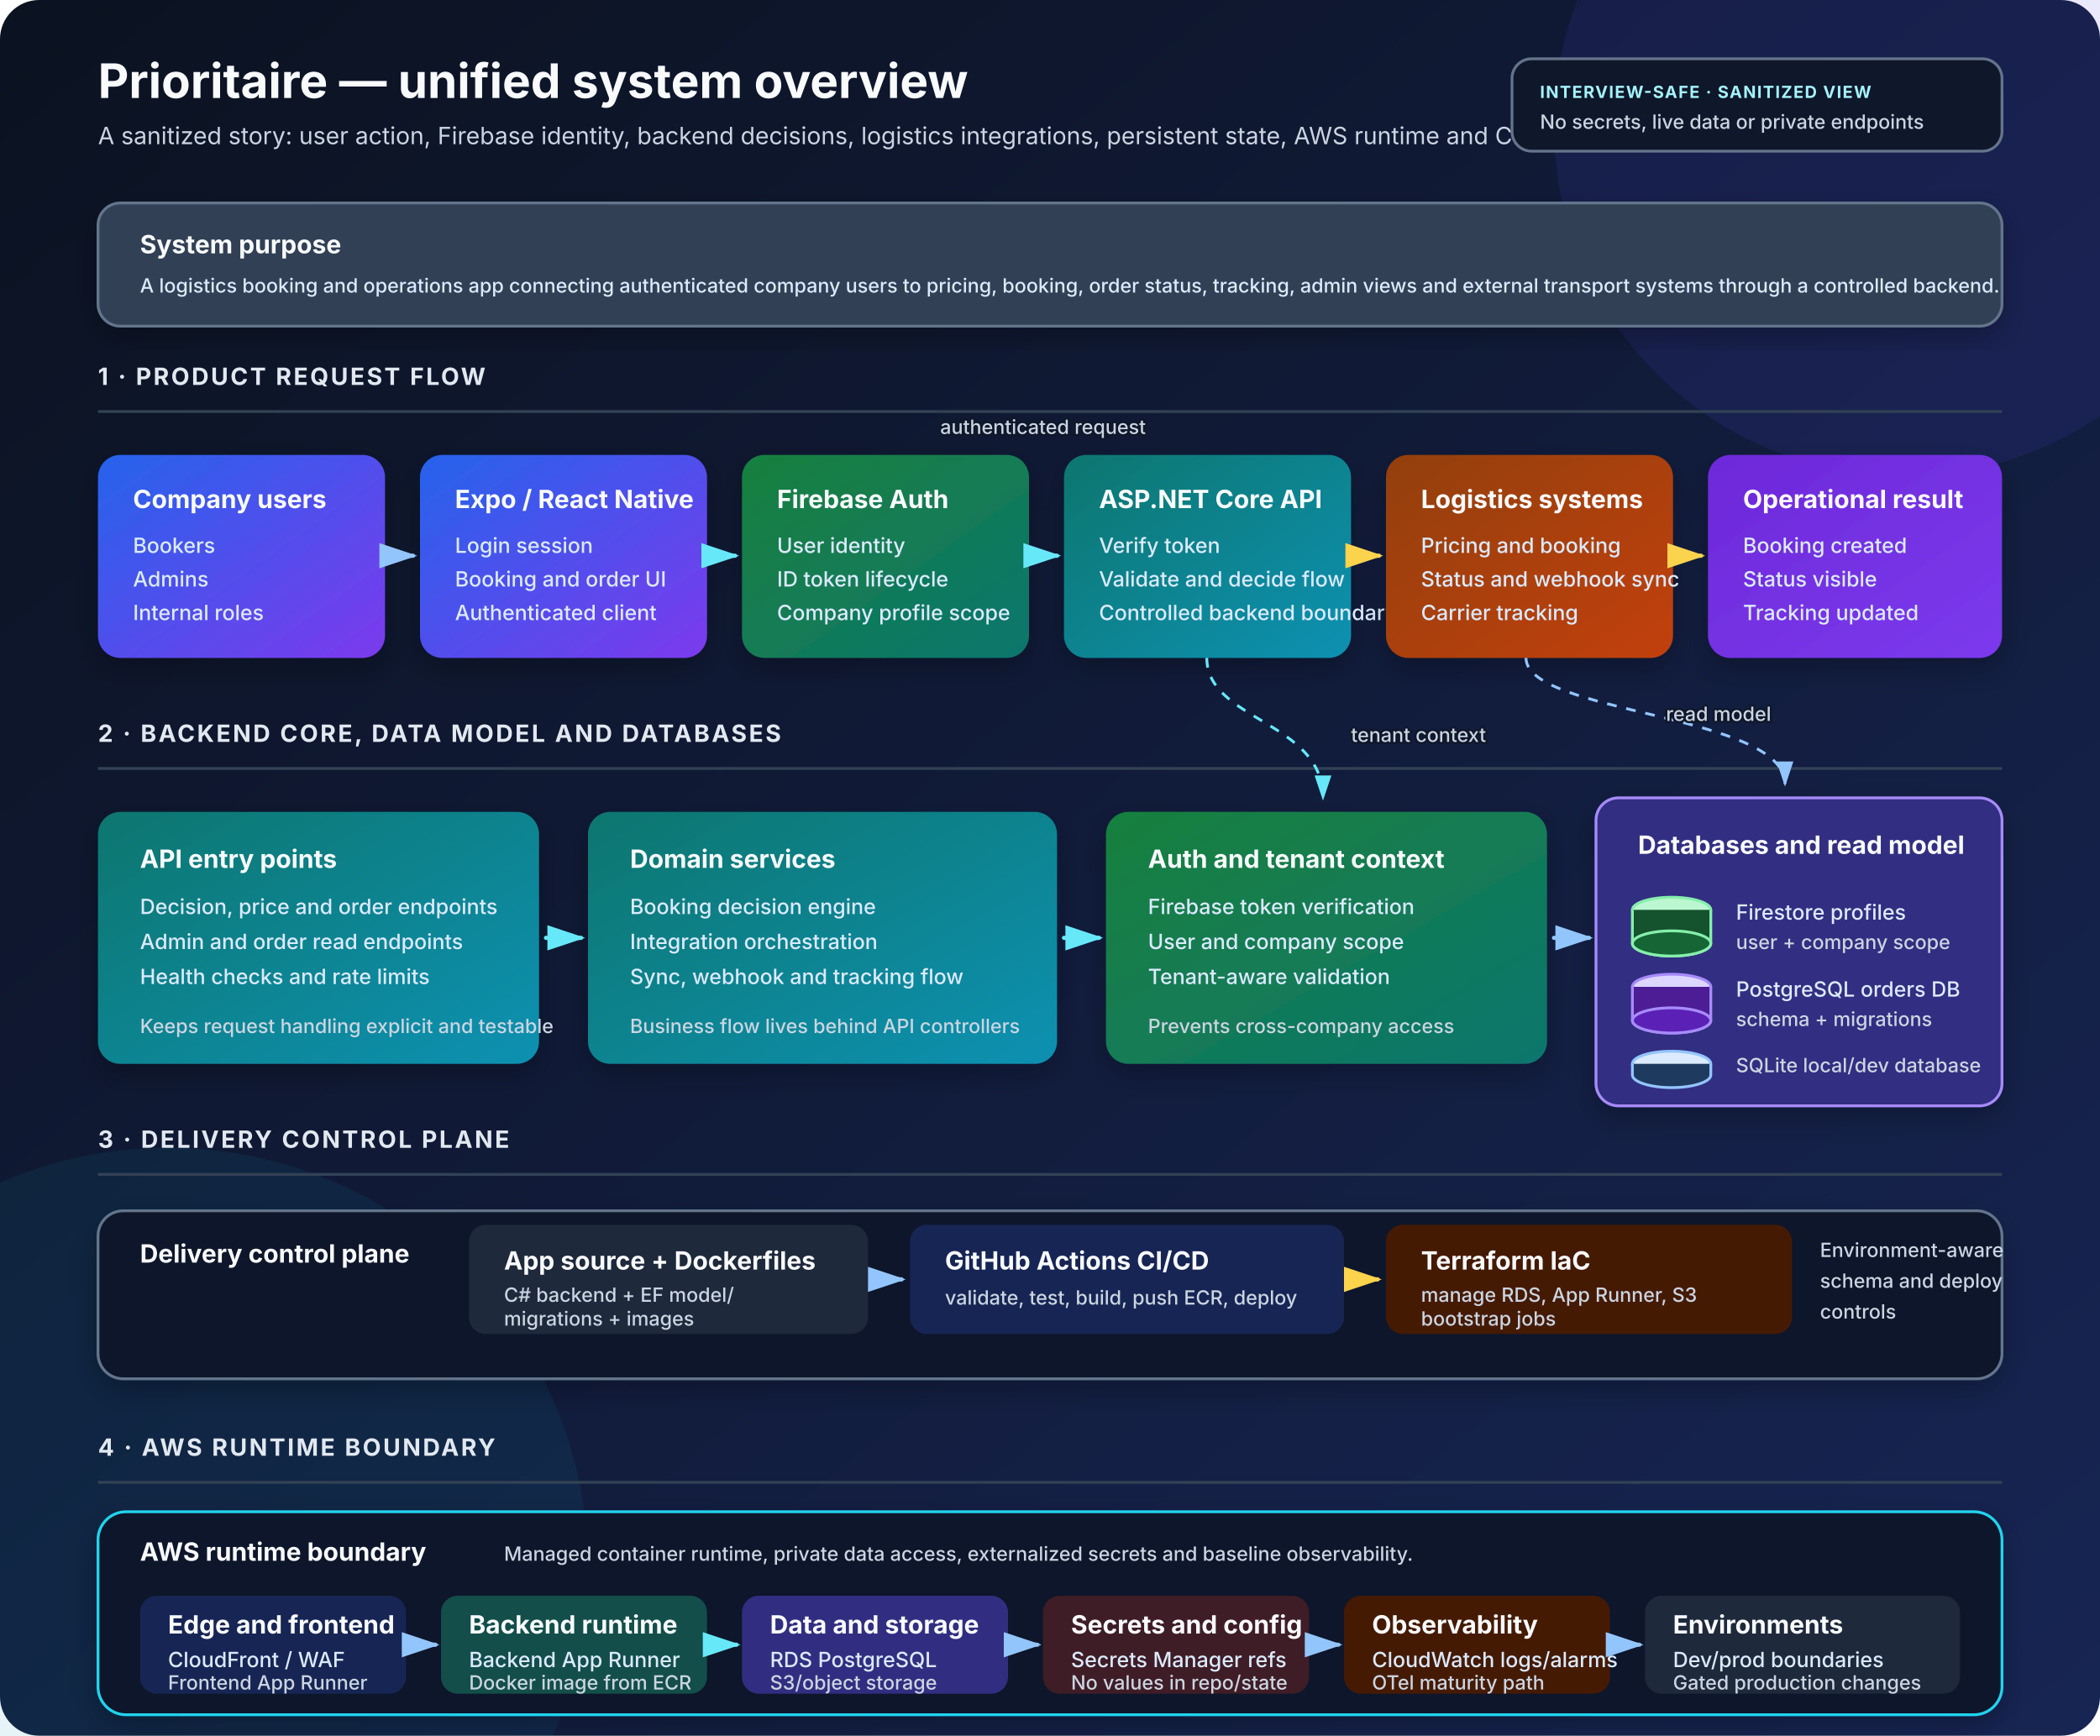
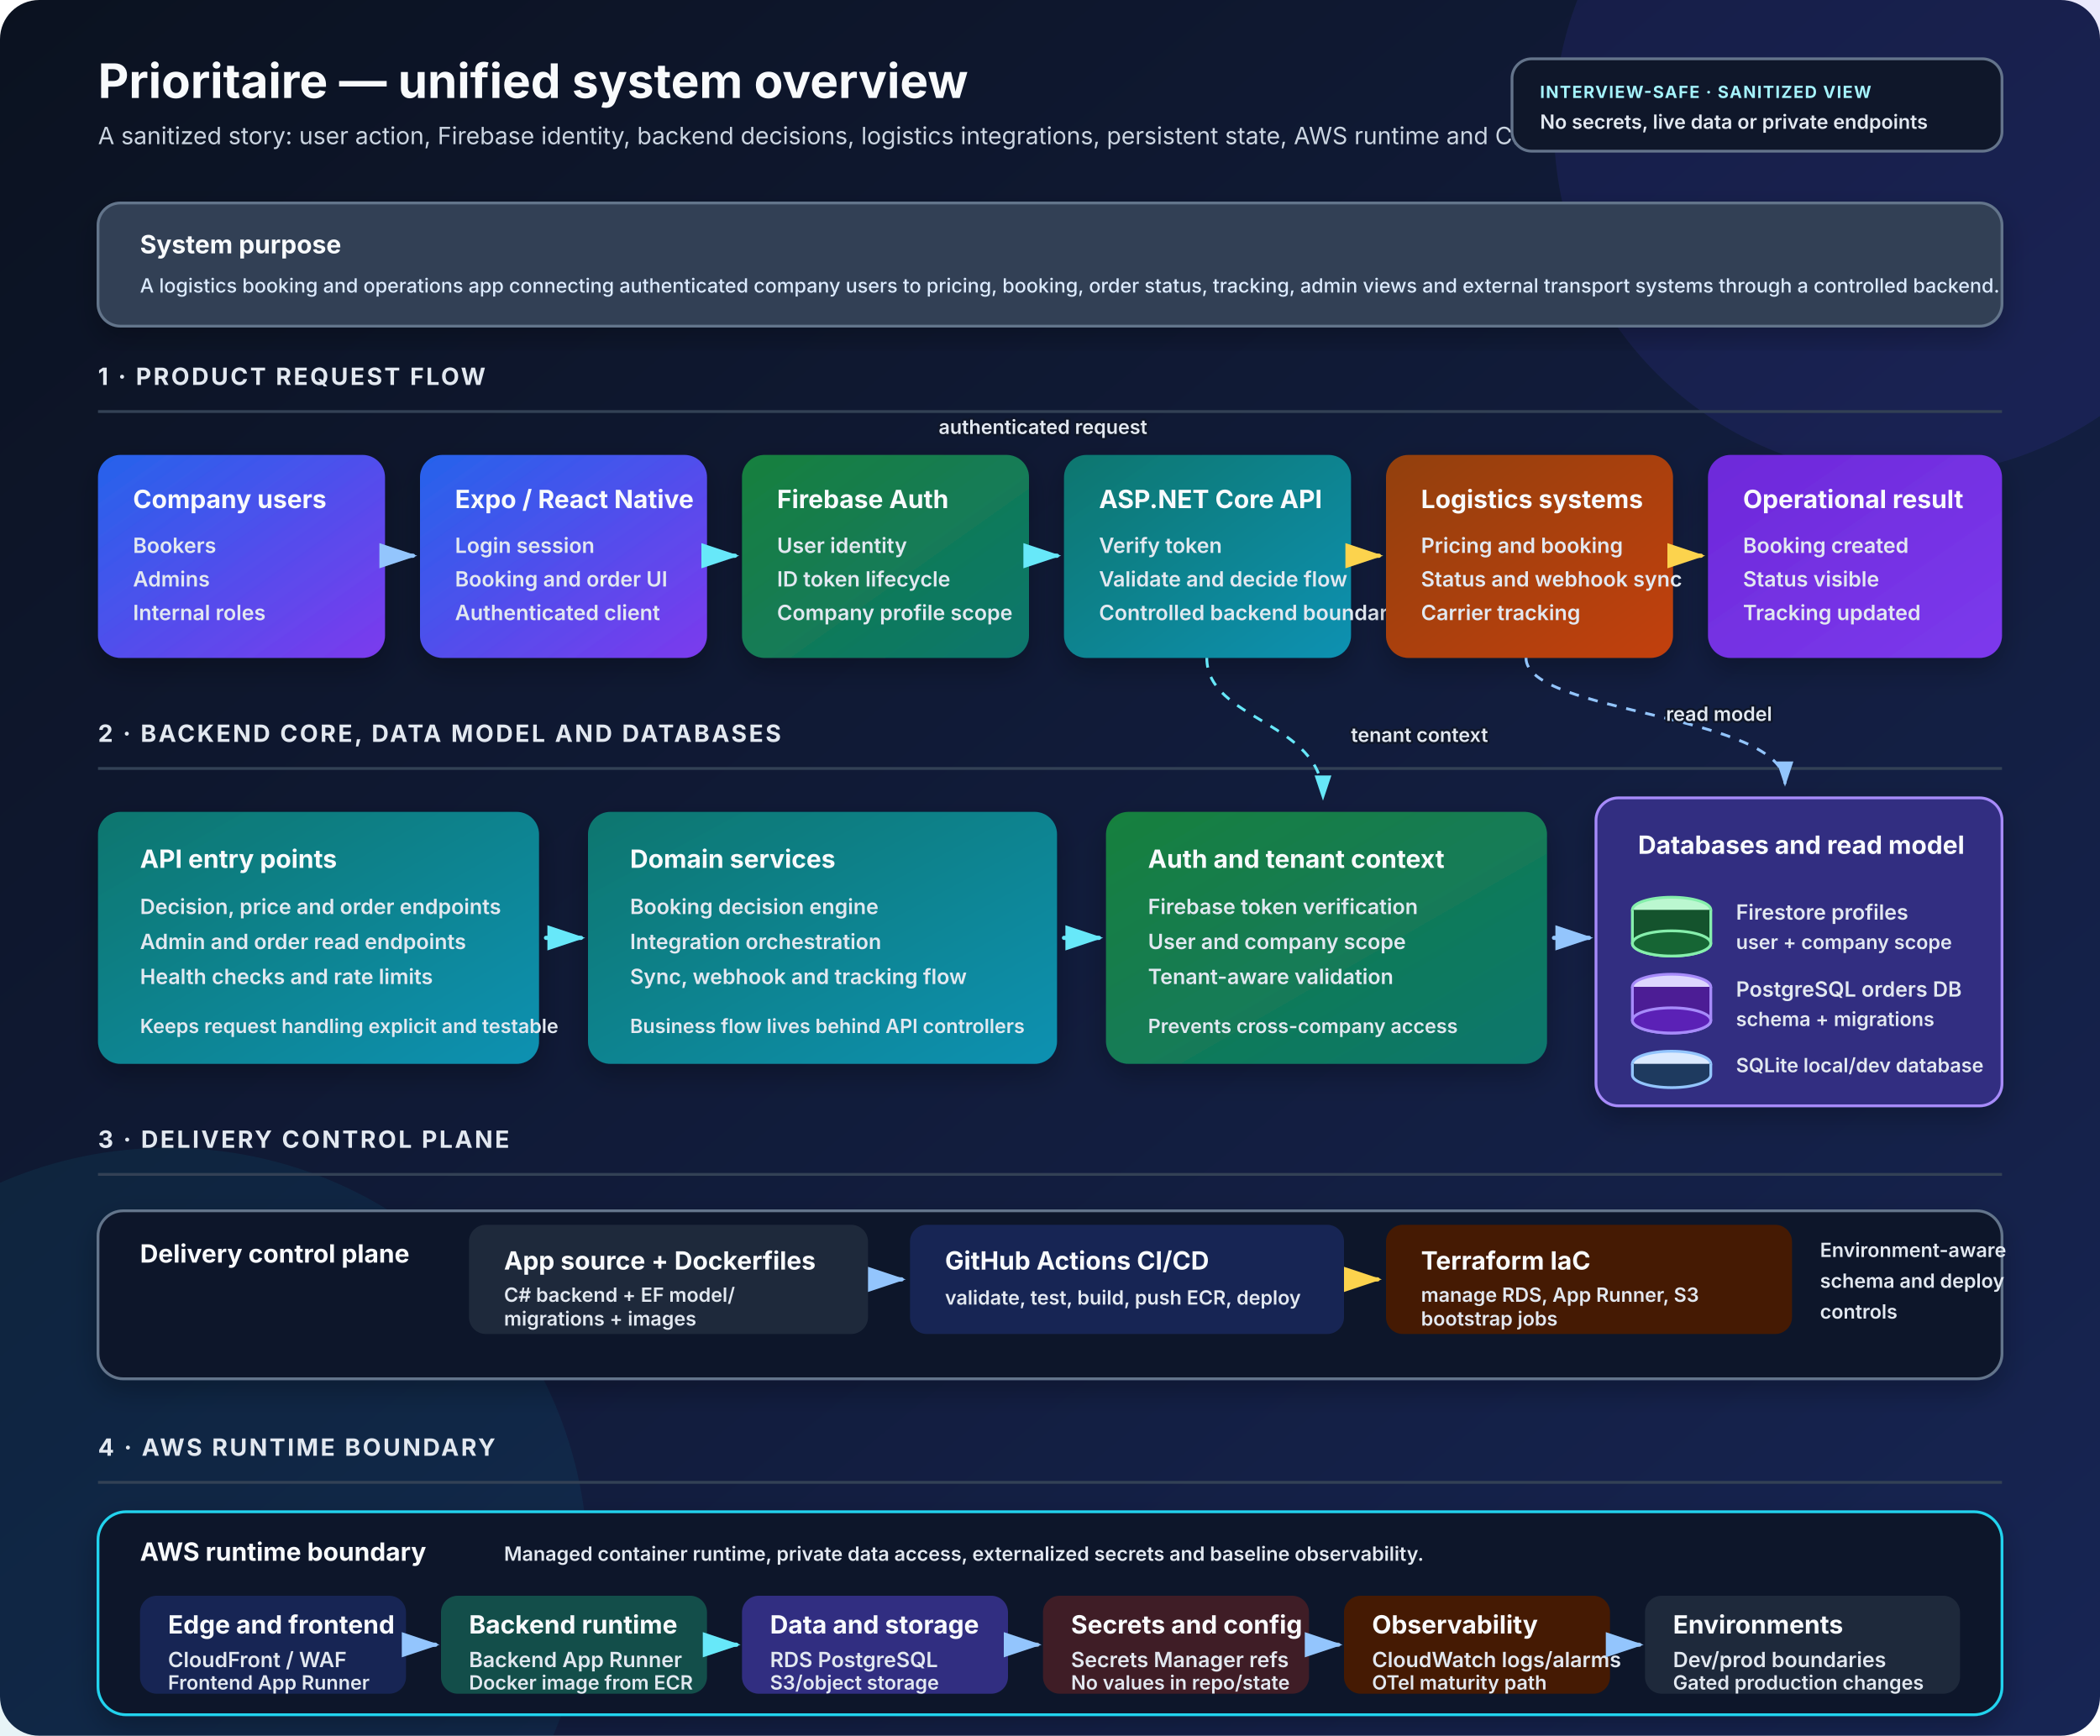
<svg xmlns="http://www.w3.org/2000/svg" width="1500" height="1240" viewBox="0 0 1500 1240" preserveAspectRatio="xMidYMid meet" shape-rendering="geometricPrecision" text-rendering="geometricPrecision" role="img" aria-labelledby="title desc">
  <defs>
    <linearGradient id="bg" x1="0" y1="0" x2="1" y2="1">
      <stop offset="0" stop-color="#0b1220" />
      <stop offset="1" stop-color="#172554" />
    </linearGradient>
    <linearGradient id="app" x1="0" y1="0" x2="1" y2="1">
      <stop offset="0" stop-color="#2563eb" />
      <stop offset="1" stop-color="#7c3aed" />
    </linearGradient>
    <linearGradient id="identity" x1="0" y1="0" x2="1" y2="1">
      <stop offset="0" stop-color="#15803d" />
      <stop offset="1" stop-color="#0f766e" />
    </linearGradient>
    <linearGradient id="platform" x1="0" y1="0" x2="1" y2="1">
      <stop offset="0" stop-color="#0f766e" />
      <stop offset="1" stop-color="#0891b2" />
    </linearGradient>
    <linearGradient id="integration" x1="0" y1="0" x2="1" y2="1">
      <stop offset="0" stop-color="#92400e" />
      <stop offset="1" stop-color="#c2410c" />
    </linearGradient>
    <linearGradient id="result" x1="0" y1="0" x2="1" y2="1">
      <stop offset="0" stop-color="#6d28d9" />
      <stop offset="1" stop-color="#7c3aed" />
    </linearGradient>
    <linearGradient id="surface" x1="0" y1="0" x2="1" y2="1">
      <stop offset="0" stop-color="#1e293b" />
      <stop offset="1" stop-color="#334155" />
    </linearGradient>
    <filter id="shadow" x="-20%" y="-20%" width="140%" height="140%">
      <feDropShadow dx="0" dy="8" stdDeviation="10" flood-color="#000" flood-opacity=".25" />
    </filter>
    <marker id="arrow-blue" markerWidth="10" markerHeight="10" refX="8" refY="3" orient="auto">
      <path d="M0,0 L0,6 L9,3 z" fill="#93c5fd" />
    </marker>
    <marker id="arrow-teal" markerWidth="10" markerHeight="10" refX="8" refY="3" orient="auto">
      <path d="M0,0 L0,6 L9,3 z" fill="#67e8f9" />
    </marker>
    <marker id="arrow-amber" markerWidth="10" markerHeight="10" refX="8" refY="3" orient="auto">
      <path d="M0,0 L0,6 L9,3 z" fill="#fcd34d" />
    </marker>
    <style>
      .title { font: 700 34px Inter, ui-sans-serif, system-ui, sans-serif; fill: #f8fafc; }
      .subtitle { font: 400 17px Inter, ui-sans-serif, system-ui, sans-serif; fill: #cbd5e1; }
      .section { font: 700 17px Inter, ui-sans-serif, system-ui, sans-serif; fill: #e2e8f0; letter-spacing: 1.5px; }
      .box-title { font: 700 18px Inter, ui-sans-serif, system-ui, sans-serif; fill: #f8fafc; }
-       .box-text { font: 500 15px Inter, ui-sans-serif, system-ui, sans-serif; fill: #dbeafe; }
+       .box-text { font: 600 15px Inter, ui-sans-serif, system-ui, sans-serif; fill: #e2e8f0; }
      .purpose-text { font: 500 14px Inter, ui-sans-serif, system-ui, sans-serif; fill: #dbeafe; }
-       .small { font: 500 14px Inter, ui-sans-serif, system-ui, sans-serif; fill: #cbd5e1; }
+       .small { font: 600 14px Inter, ui-sans-serif, system-ui, sans-serif; fill: #e2e8f0; }
      .flow-label { stroke: #0f172a; stroke-width: 3px; stroke-linejoin: round; paint-order: stroke fill; }
-       .legend { font: 500 13px Inter, ui-sans-serif, system-ui, sans-serif; fill: #e2e8f0; }
+       .legend { font: 600 13px Inter, ui-sans-serif, system-ui, sans-serif; fill: #e2e8f0; }
      .chip { font: 700 12px Inter, ui-sans-serif, system-ui, sans-serif; fill: #a5f3fc; letter-spacing: .8px; }
    </style>
  </defs>
  <rect width="1500" height="1240" rx="28" fill="url(#bg)" />
  <circle cx="1360" cy="90" r="250" fill="#4f46e5" opacity=".12" />
  <circle cx="120" cy="1120" r="300" fill="#0891b2" opacity=".10" />
  <text x="70" y="70" class="title">Prioritaire — unified system overview</text>
  <text x="70" y="103" class="subtitle">A sanitized story: user action, Firebase identity, backend decisions, logistics integrations, persistent state, AWS runtime and CI/CD.</text>
  <g>
    <rect x="1080" y="42" width="350" height="66" rx="14" fill="#0f172a" stroke="#64748b" stroke-width="2" />
    <text x="1100" y="70" class="chip">INTERVIEW-SAFE · SANITIZED VIEW</text>
    <text x="1100" y="92" class="small">No secrets, live data or private endpoints</text>
  </g>
  <g>
    <rect filter="url(#shadow)" x="70" y="145" width="1360" height="88" rx="16" fill="#334155" stroke="#64748b" stroke-width="2" />
    <text x="100" y="181" class="box-title">System purpose</text>
    <text x="100" y="209" class="purpose-text">A logistics booking and operations app connecting authenticated company users to pricing, booking, order status, tracking, admin views and external transport systems through a controlled backend.</text>
  </g>
  <text x="70" y="275" class="section">1 · PRODUCT REQUEST FLOW</text>
  <line x1="70" y1="294" x2="1430" y2="294" stroke="#334155" stroke-width="2" />
  <g>
    <rect filter="url(#shadow)" x="70" y="325" width="205" height="145" rx="16" fill="url(#app)" />
    <text x="95" y="363" class="box-title">Company users</text>
    <text x="95" y="395" class="box-text">Bookers</text>
    <text x="95" y="419" class="box-text">Admins</text>
    <text x="95" y="443" class="box-text">Internal roles</text>
  </g>
  <g>
    <rect filter="url(#shadow)" x="300" y="325" width="205" height="145" rx="16" fill="url(#app)" />
    <text x="325" y="363" class="box-title">Expo / React Native</text>
    <text x="325" y="395" class="box-text">Login session</text>
    <text x="325" y="419" class="box-text">Booking and order UI</text>
    <text x="325" y="443" class="box-text">Authenticated client</text>
  </g>
  <g>
    <rect filter="url(#shadow)" x="530" y="325" width="205" height="145" rx="16" fill="url(#identity)" />
    <text x="555" y="363" class="box-title">Firebase Auth</text>
    <text x="555" y="395" class="box-text">User identity</text>
    <text x="555" y="419" class="box-text">ID token lifecycle</text>
    <text x="555" y="443" class="box-text">Company profile scope</text>
  </g>
  <g>
    <rect filter="url(#shadow)" x="760" y="325" width="205" height="145" rx="16" fill="url(#platform)" />
    <text x="785" y="363" class="box-title">ASP.NET Core API</text>
    <text x="785" y="395" class="box-text">Verify token</text>
    <text x="785" y="419" class="box-text">Validate and decide flow</text>
    <text x="785" y="443" class="box-text">Controlled backend boundary</text>
  </g>
  <g>
    <rect filter="url(#shadow)" x="990" y="325" width="205" height="145" rx="16" fill="url(#integration)" />
    <text x="1015" y="363" class="box-title">Logistics systems</text>
    <text x="1015" y="395" class="box-text">Pricing and booking</text>
    <text x="1015" y="419" class="box-text">Status and webhook sync</text>
    <text x="1015" y="443" class="box-text">Carrier tracking</text>
  </g>
  <g>
    <rect filter="url(#shadow)" x="1220" y="325" width="210" height="145" rx="16" fill="url(#result)" />
    <text x="1245" y="363" class="box-title">Operational result</text>
    <text x="1245" y="395" class="box-text">Booking created</text>
    <text x="1245" y="419" class="box-text">Status visible</text>
    <text x="1245" y="443" class="box-text">Tracking updated</text>
  </g>
  <path d="M280 397 L295 397" fill="none" stroke="#93c5fd" stroke-width="3" stroke-linecap="round" marker-end="url(#arrow-blue)" />
  <path d="M510 397 L525 397" fill="none" stroke="#67e8f9" stroke-width="3" stroke-linecap="round" marker-end="url(#arrow-teal)" />
  <path d="M740 397 L755 397" fill="none" stroke="#67e8f9" stroke-width="3" stroke-linecap="round" marker-end="url(#arrow-teal)" />
  <path d="M970 397 L985 397" fill="none" stroke="#fcd34d" stroke-width="3" stroke-linecap="round" marker-end="url(#arrow-amber)" />
  <path d="M1200 397 L1215 397" fill="none" stroke="#fcd34d" stroke-width="3" stroke-linecap="round" marker-end="url(#arrow-amber)" />
  <text x="745" y="310" class="small flow-label" text-anchor="middle">authenticated request</text>
  <text x="70" y="530" class="section">2 · BACKEND CORE, DATA MODEL AND DATABASES</text>
  <line x1="70" y1="549" x2="1430" y2="549" stroke="#334155" stroke-width="2" />
  <g>
    <rect filter="url(#shadow)" x="70" y="580" width="315" height="180" rx="16" fill="url(#platform)" />
    <text x="100" y="620" class="box-title">API entry points</text>
    <text x="100" y="653" class="box-text">Decision, price and order endpoints</text>
    <text x="100" y="678" class="box-text">Admin and order read endpoints</text>
    <text x="100" y="703" class="box-text">Health checks and rate limits</text>
    <text x="100" y="738" class="small">Keeps request handling explicit and testable</text>
  </g>
  <g>
    <rect filter="url(#shadow)" x="420" y="580" width="335" height="180" rx="16" fill="url(#platform)" />
    <text x="450" y="620" class="box-title">Domain services</text>
    <text x="450" y="653" class="box-text">Booking decision engine</text>
    <text x="450" y="678" class="box-text">Integration orchestration</text>
    <text x="450" y="703" class="box-text">Sync, webhook and tracking flow</text>
    <text x="450" y="738" class="small">Business flow lives behind API controllers</text>
  </g>
  <g>
    <rect filter="url(#shadow)" x="790" y="580" width="315" height="180" rx="16" fill="url(#identity)" />
    <text x="820" y="620" class="box-title">Auth and tenant context</text>
    <text x="820" y="653" class="box-text">Firebase token verification</text>
    <text x="820" y="678" class="box-text">User and company scope</text>
    <text x="820" y="703" class="box-text">Tenant-aware validation</text>
    <text x="820" y="738" class="small">Prevents cross-company access</text>
  </g>
  <g>
    <rect filter="url(#shadow)" x="1140" y="570" width="290" height="220" rx="16" fill="#312e81" stroke="#a78bfa" stroke-width="2" />
    <text x="1170" y="610" class="box-title">Databases and read model</text>
    <g>
      <ellipse cx="1194" cy="650" rx="28" ry="9" fill="#bbf7d0" stroke="#86efac" stroke-width="2" />
      <path d="M1166 650 v24 c0 5 13 9 28 9s28-4 28-9v-24" fill="#14532d" stroke="#86efac" stroke-width="2" />
      <ellipse cx="1194" cy="674" rx="28" ry="9" fill="#166534" stroke="#86efac" stroke-width="2" />
      <text x="1240" y="657" class="box-text">Firestore profiles</text>
      <text x="1240" y="678" class="small">user + company scope</text>
    </g>
    <g>
      <ellipse cx="1194" cy="705" rx="28" ry="9" fill="#ddd6fe" stroke="#a78bfa" stroke-width="2" />
      <path d="M1166 705 v24 c0 5 13 9 28 9s28-4 28-9v-24" fill="#4c1d95" stroke="#a78bfa" stroke-width="2" />
      <ellipse cx="1194" cy="729" rx="28" ry="9" fill="#5b21b6" stroke="#a78bfa" stroke-width="2" />
      <text x="1240" y="712" class="box-text">PostgreSQL orders DB</text>
      <text x="1240" y="733" class="small">schema + migrations</text>
    </g>
    <g>
      <ellipse cx="1194" cy="760" rx="28" ry="9" fill="#dbeafe" stroke="#93c5fd" stroke-width="2" />
      <path d="M1166 760 v8 c0 5 13 9 28 9s28-4 28-9v-8" fill="#1e3a5f" stroke="#93c5fd" stroke-width="2" />
      <text x="1240" y="766" class="small">SQLite local/dev database</text>
    </g>
  </g>
  <path d="M390 670 L415 670" fill="none" stroke="#67e8f9" stroke-width="3" stroke-linecap="round" marker-end="url(#arrow-teal)" />
  <path d="M760 670 L785 670" fill="none" stroke="#67e8f9" stroke-width="3" stroke-linecap="round" marker-end="url(#arrow-teal)" />
  <path d="M1110 670 L1135 670" fill="none" stroke="#93c5fd" stroke-width="3" stroke-linecap="round" marker-end="url(#arrow-blue)" />
  <path d="M862 470 C862 515 945 515 945 570" fill="none" stroke="#67e8f9" stroke-width="2" stroke-dasharray="7 7" marker-end="url(#arrow-teal)" />
  <text x="965" y="530" class="small flow-label">tenant context</text>
  <path d="M1090 470 C1090 510 1275 510 1275 560" fill="none" stroke="#93c5fd" stroke-width="2" stroke-dasharray="7 7" marker-end="url(#arrow-blue)" />
  <text x="1190" y="515" class="small flow-label">read model</text>
  <text x="70" y="820" class="section">3 · DELIVERY CONTROL PLANE</text>
  <line x1="70" y1="839" x2="1430" y2="839" stroke="#334155" stroke-width="2" />
  <g>
    <rect filter="url(#shadow)" x="70" y="865" width="1360" height="120" rx="18" fill="#0f172a" stroke="#64748b" stroke-width="2" />
    <text x="100" y="902" class="box-title">Delivery control plane</text>
    <rect x="335" y="875" width="285" height="78" rx="12" fill="#1e293b" />
    <text x="360" y="907" class="box-title" font-size="16">App source + Dockerfiles</text>
    <text x="360" y="930" class="small">C# backend + EF model/</text>
    <text x="360" y="947" class="small">migrations + images</text>
    <rect x="650" y="875" width="310" height="78" rx="12" fill="#172554" />
    <text x="675" y="907" class="box-title" font-size="16">GitHub Actions CI/CD</text>
    <text x="675" y="932" class="small">validate, test, build, push ECR, deploy</text>
    <rect x="990" y="875" width="290" height="78" rx="12" fill="#451a03" />
    <text x="1015" y="907" class="box-title" font-size="16">Terraform IaC</text>
    <text x="1015" y="930" class="small">manage RDS, App Runner, S3</text>
    <text x="1015" y="947" class="small">bootstrap jobs</text>
    <text x="1300" y="898" class="small">Environment-aware</text>
    <text x="1300" y="920" class="small">schema and deploy</text>
    <text x="1300" y="942" class="small">controls</text>
  </g>
  <path d="M626 914 L644 914" fill="none" stroke="#93c5fd" stroke-width="3" stroke-linecap="round" marker-end="url(#arrow-blue)" />
  <path d="M966 914 L984 914" fill="none" stroke="#fcd34d" stroke-width="3" stroke-linecap="round" marker-end="url(#arrow-amber)" />
  <text x="70" y="1040" class="section">4 · AWS RUNTIME BOUNDARY</text>
  <line x1="70" y1="1059" x2="1430" y2="1059" stroke="#334155" stroke-width="2" />
  <g>
    <rect filter="url(#shadow)" x="70" y="1080" width="1360" height="145" rx="20" fill="#0f172a" stroke="#22d3ee" stroke-width="2" />
    <text x="100" y="1115" class="box-title">AWS runtime boundary</text>
    <text x="360" y="1115" class="small">Managed container runtime, private data access, externalized secrets and baseline observability.</text>
    <rect x="100" y="1140" width="190" height="70" rx="12" fill="#172554" />
    <text x="120" y="1167" class="box-title" font-size="16">Edge and frontend</text>
    <text x="120" y="1191" class="box-text">CloudFront / WAF</text>
    <text x="120" y="1207" class="small">Frontend App Runner</text>
    <rect x="315" y="1140" width="190" height="70" rx="12" fill="#134e4a" />
    <text x="335" y="1167" class="box-title" font-size="16">Backend runtime</text>
    <text x="335" y="1191" class="box-text">Backend App Runner</text>
    <text x="335" y="1207" class="small">Docker image from ECR</text>
    <rect x="530" y="1140" width="190" height="70" rx="12" fill="#312e81" />
    <text x="550" y="1167" class="box-title" font-size="16">Data and storage</text>
    <text x="550" y="1191" class="box-text">RDS PostgreSQL</text>
    <text x="550" y="1207" class="small">S3/object storage</text>
    <rect x="745" y="1140" width="190" height="70" rx="12" fill="#3f1d26" />
    <text x="765" y="1167" class="box-title" font-size="16">Secrets and config</text>
    <text x="765" y="1191" class="box-text">Secrets Manager refs</text>
    <text x="765" y="1207" class="small">No values in repo/state</text>
    <rect x="960" y="1140" width="190" height="70" rx="12" fill="#451a03" />
    <text x="980" y="1167" class="box-title" font-size="16">Observability</text>
    <text x="980" y="1191" class="box-text">CloudWatch logs/alarms</text>
    <text x="980" y="1207" class="small">OTel maturity path</text>
    <rect x="1175" y="1140" width="225" height="70" rx="12" fill="#1e293b" />
    <text x="1195" y="1167" class="box-title" font-size="16">Environments</text>
    <text x="1195" y="1191" class="box-text">Dev/prod boundaries</text>
    <text x="1195" y="1207" class="small">Gated production changes</text>
  </g>
  <path d="M296 1175 L311 1175" fill="none" stroke="#93c5fd" stroke-width="3" stroke-linecap="round" marker-end="url(#arrow-blue)" />
  <path d="M511 1175 L526 1175" fill="none" stroke="#67e8f9" stroke-width="3" stroke-linecap="round" marker-end="url(#arrow-teal)" />
  <path d="M726 1175 L741 1175" fill="none" stroke="#94a3b8" stroke-width="3" stroke-linecap="round" marker-end="url(#arrow-blue)" />
  <path d="M941 1175 L956 1175" fill="none" stroke="#94a3b8" stroke-width="3" stroke-linecap="round" marker-end="url(#arrow-blue)" />
  <path d="M1156 1175 L1171 1175" fill="none" stroke="#94a3b8" stroke-width="3" stroke-linecap="round" marker-end="url(#arrow-blue)" />
</svg>
